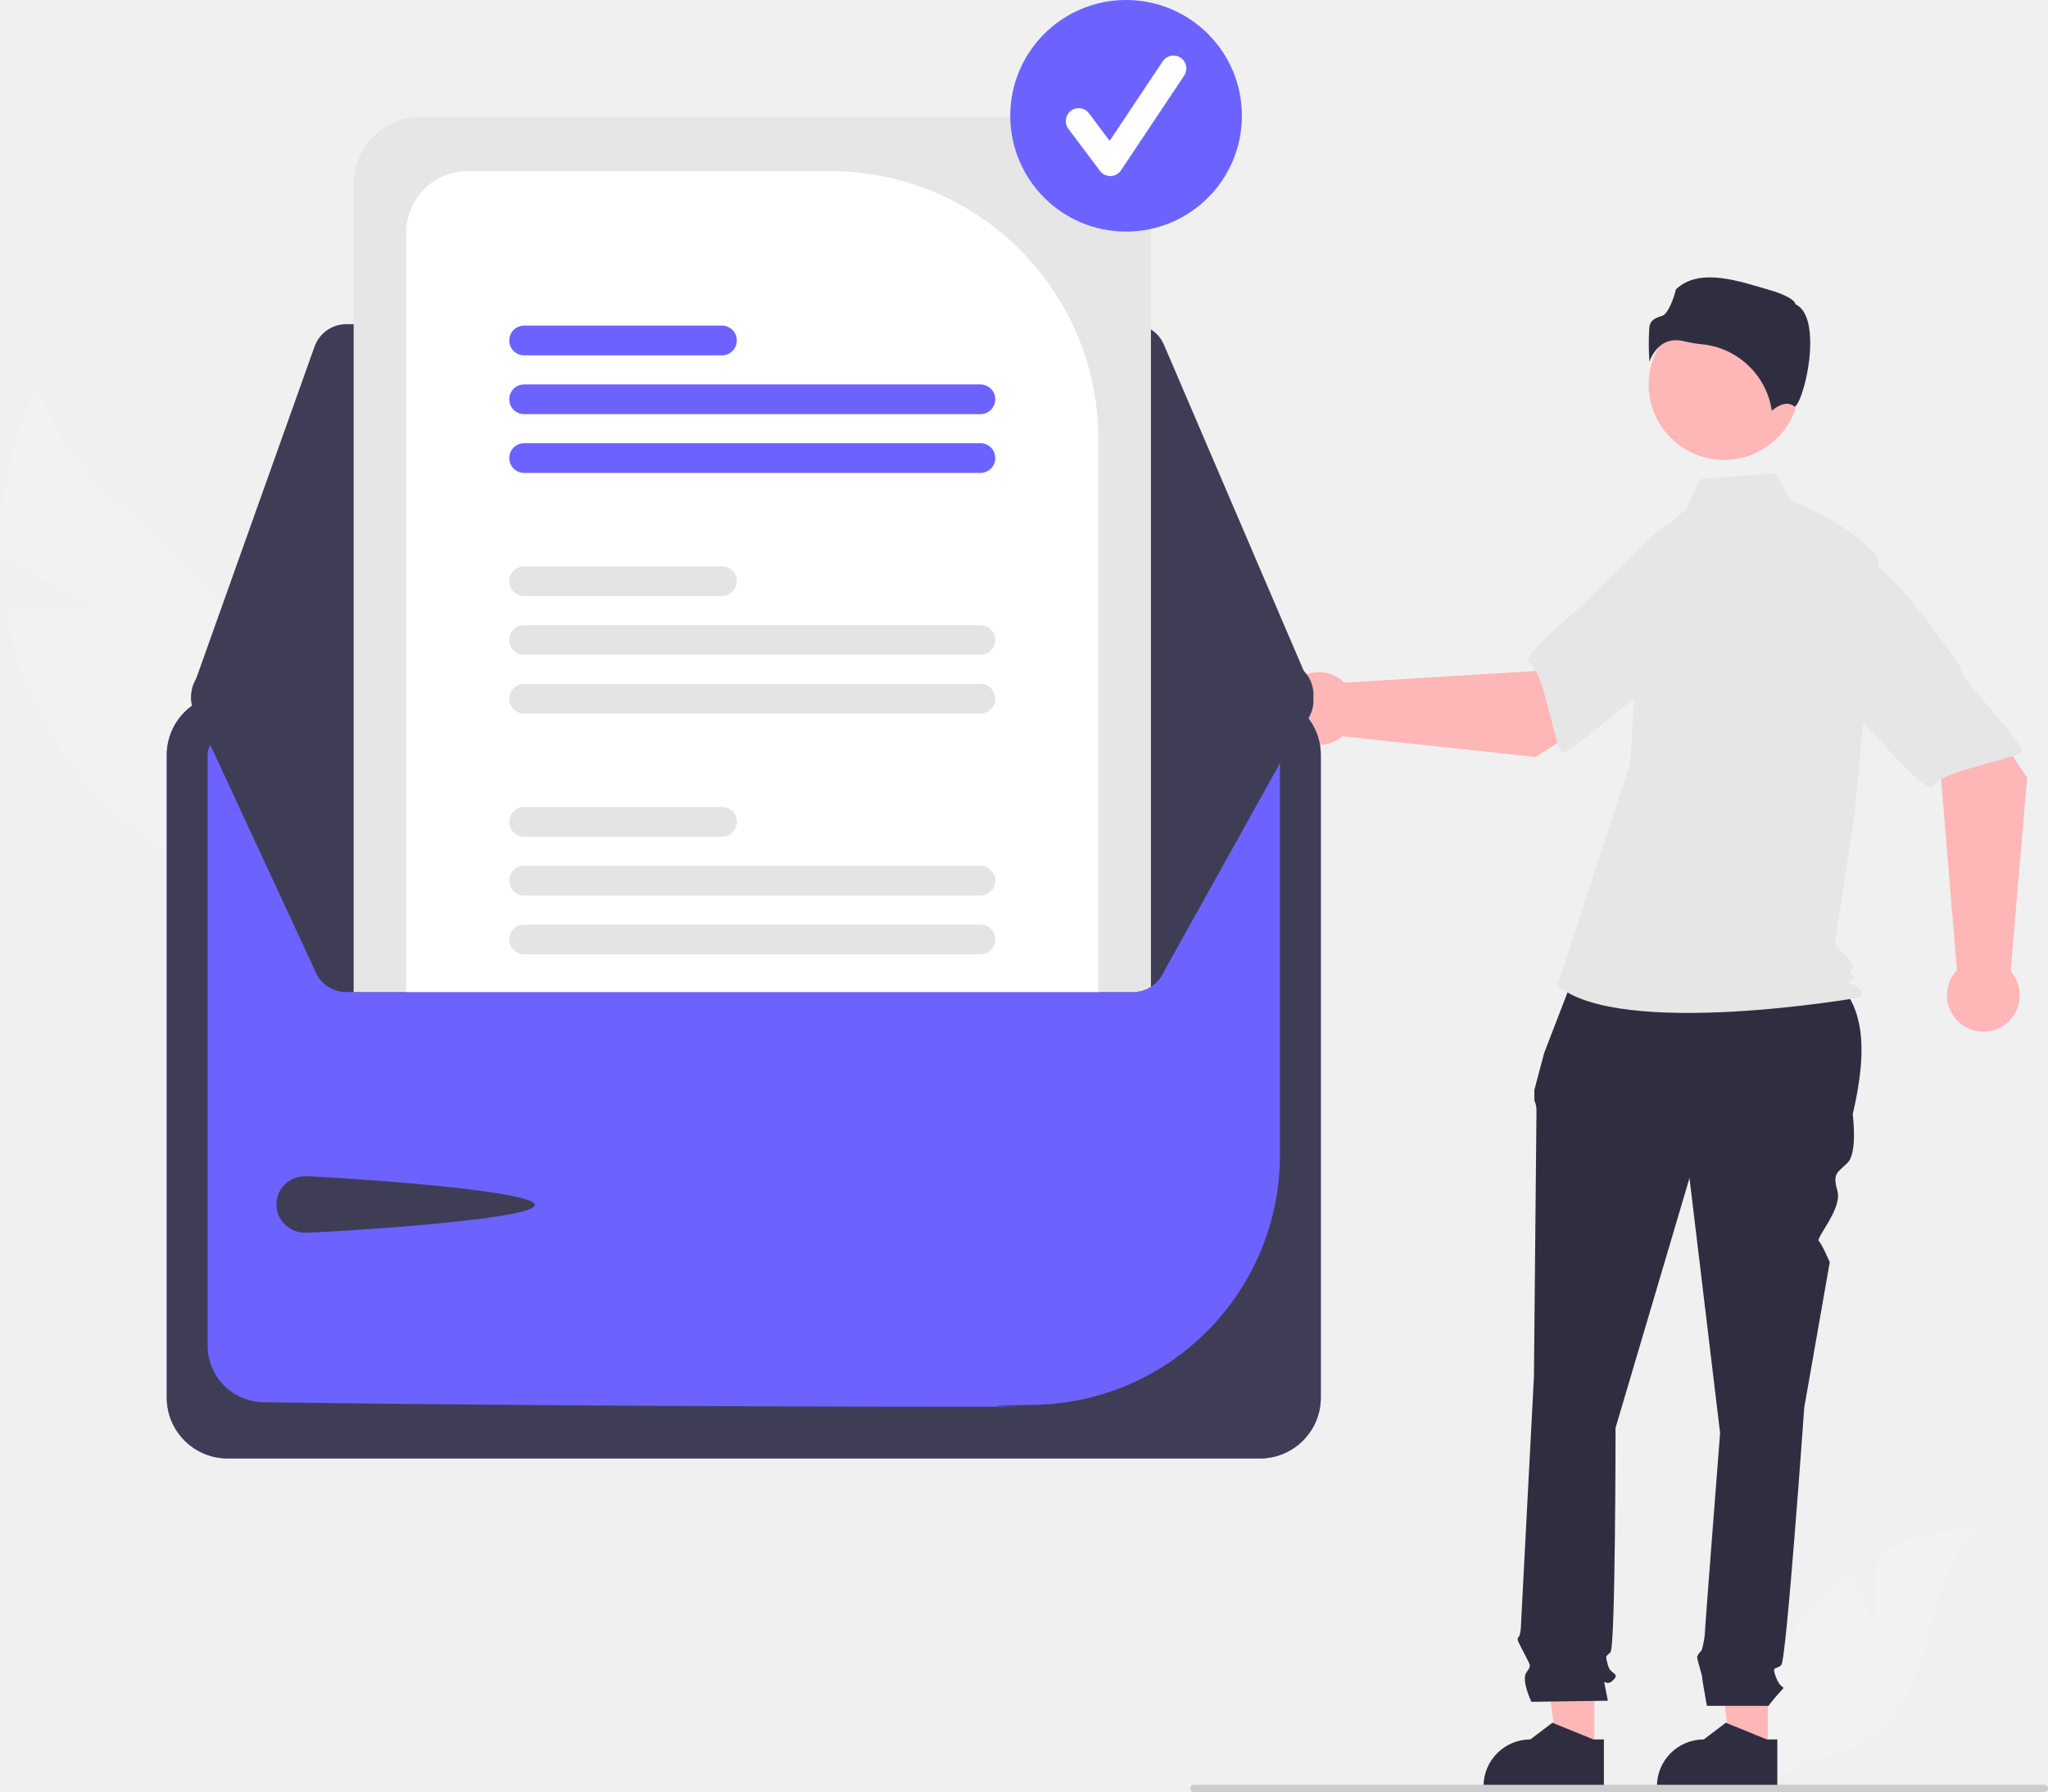
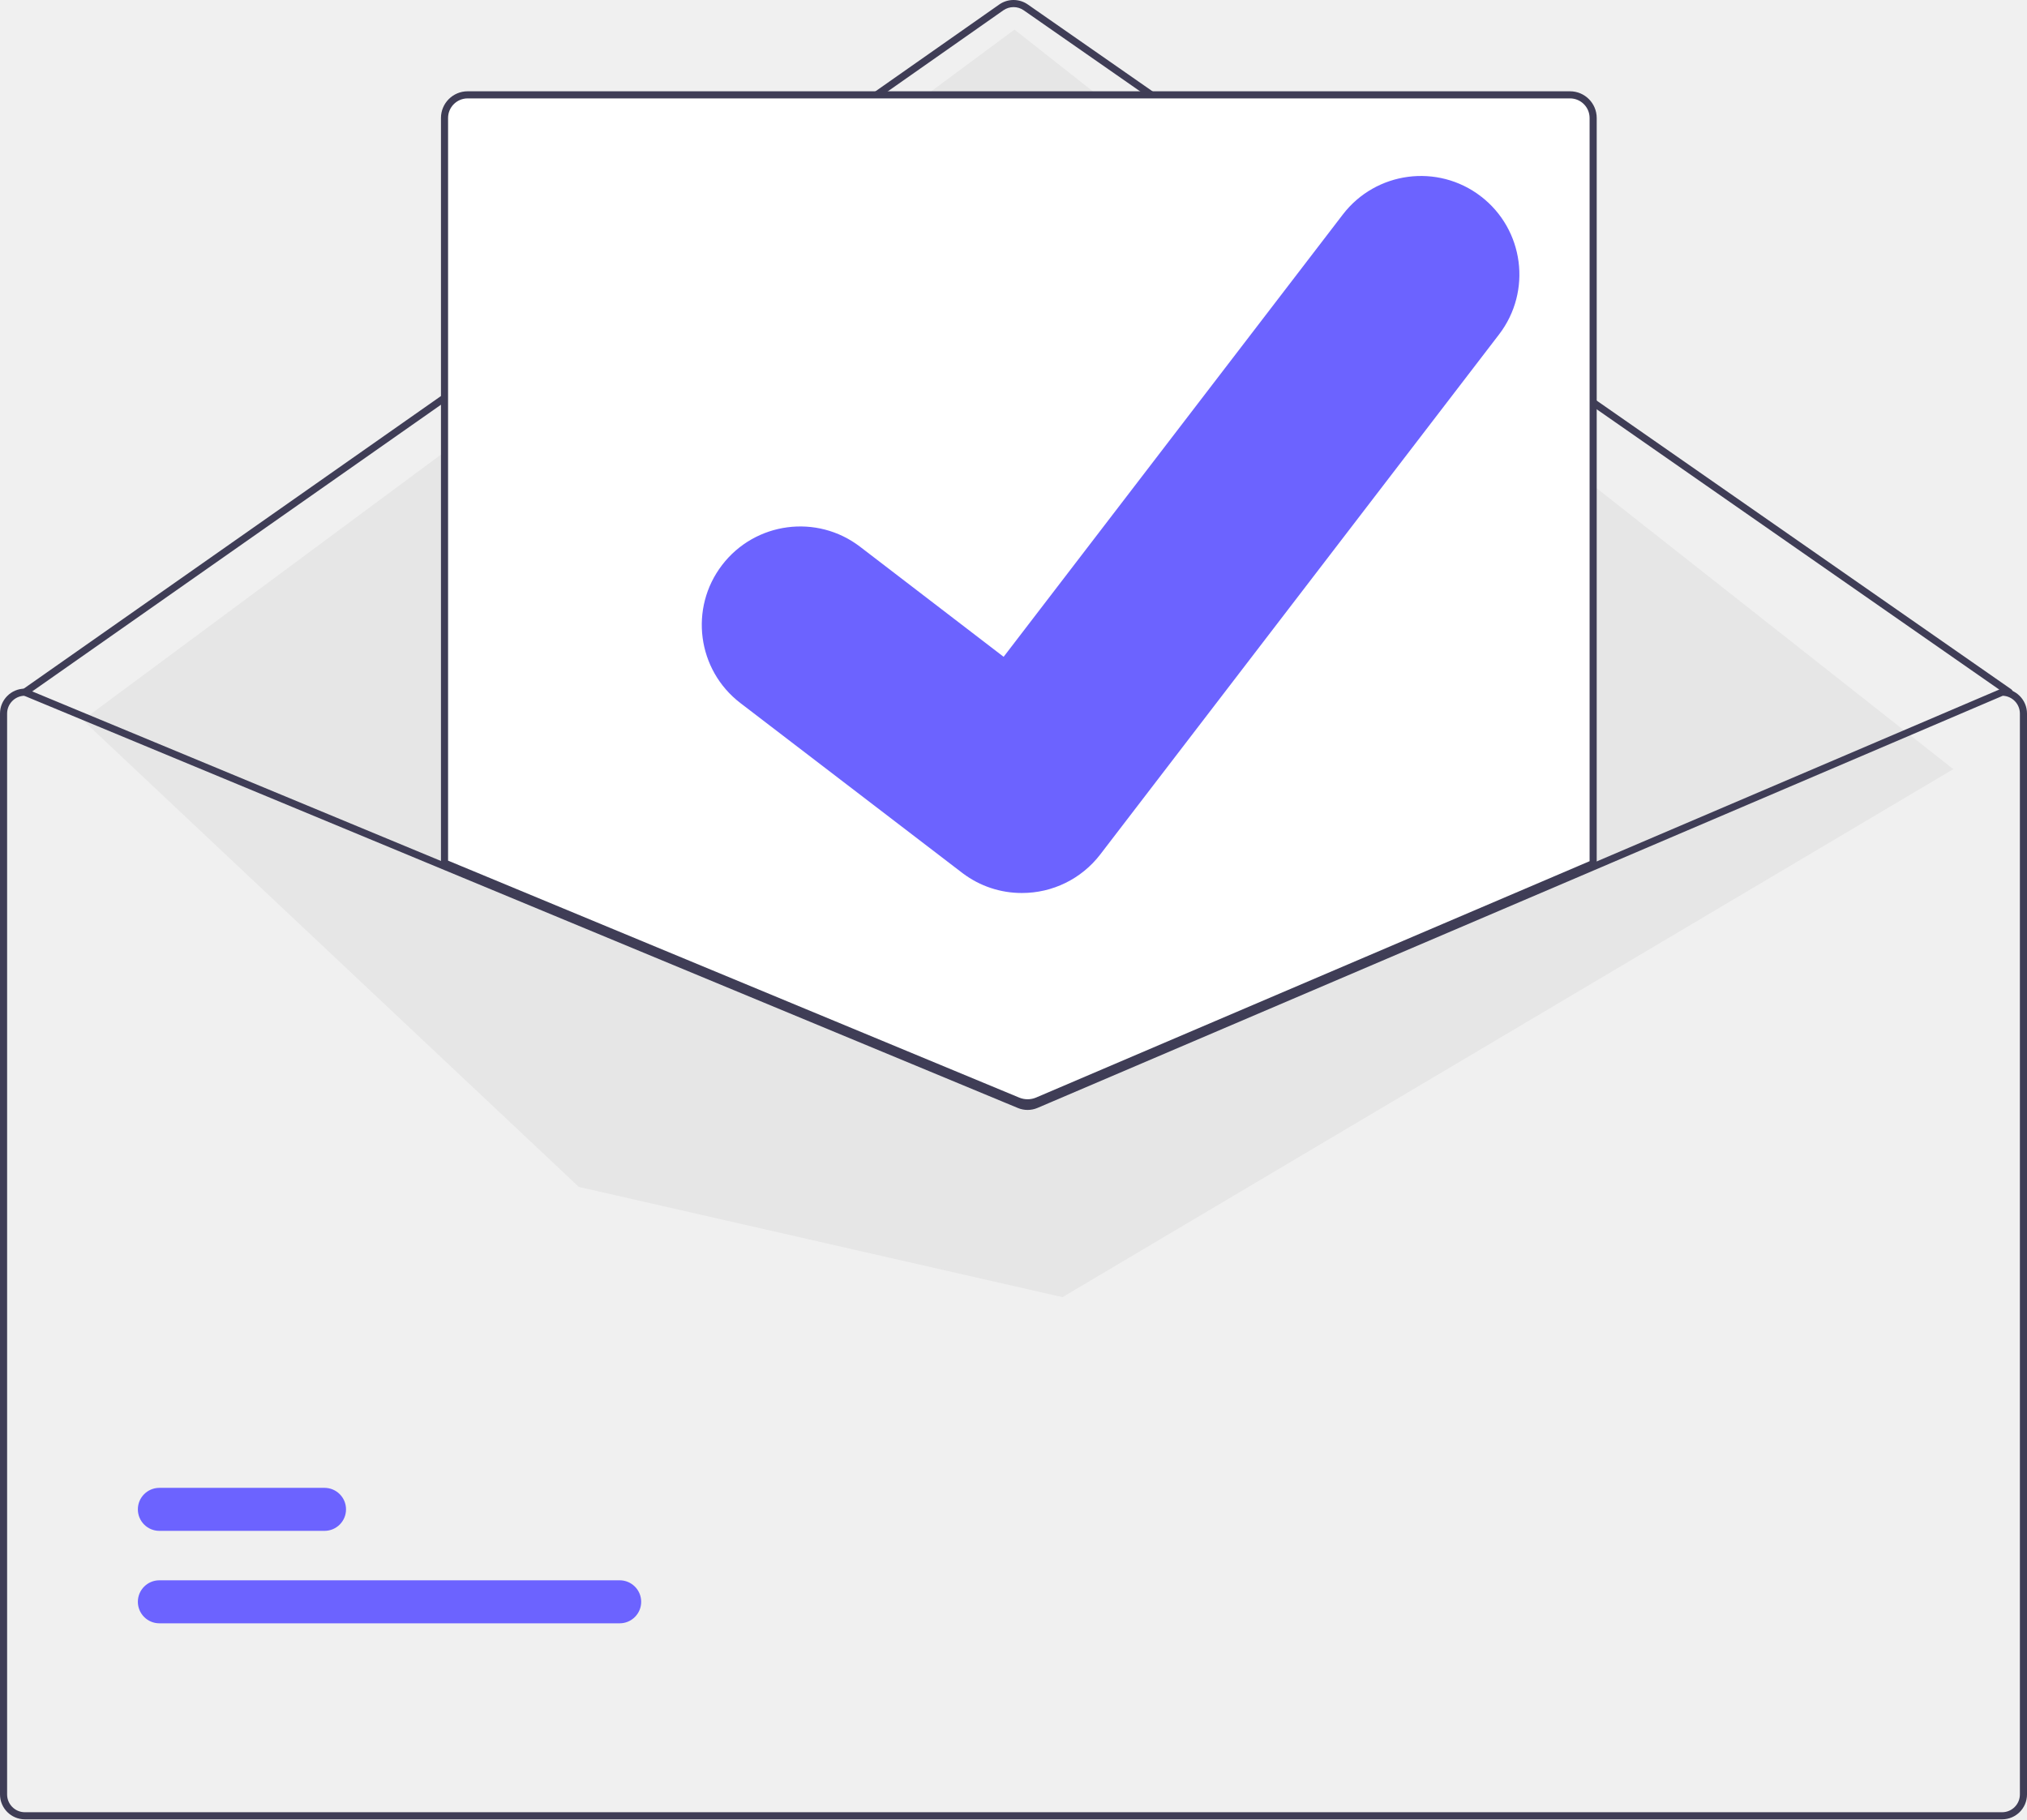
- <svg xmlns="http://www.w3.org/2000/svg" data-name="Layer 1" width="674.818" height="590.599" viewBox="0 0 674.818 590.599">
-   <path d="M295.152,355.959l-32.538-18.327a120.491,120.491,0,0,1,12.684-56.569c7.502,34.049,46.981,50.248,65.197,79.977a72.476,72.476,0,0,1,5.884,62.544l2.14,26.399a121.447,121.447,0,0,1-76.249-67.278,117.31,117.31,0,0,1-8.138-28.282C279.302,356.037,295.152,355.959,295.152,355.959Z" transform="translate(-262.5909 -154.7007)" fill="#f2f2f2" />
-   <path d="M880.078,689.371l.998-22.434a72.455,72.455,0,0,1,33.796-8.555c-16.231,13.27-14.203,38.851-25.208,56.697a43.582,43.582,0,0,1-31.959,20.14l-13.583,8.316A73.03,73.03,0,0,1,859.514,684.356a70.543,70.543,0,0,1,12.964-12.046C875.732,680.888,880.078,689.371,880.078,689.371Z" transform="translate(-262.5909 -154.7007)" fill="#f2f2f2" />
-   <polygon points="582.489 577.289 570.189 577.288 564.338 529.848 582.491 529.849 582.489 577.289" fill="#ffb6b6" />
-   <path d="M848.216,743.912l-39.658-.001v-.502a15.437,15.437,0,0,1,15.436-15.436h.001l7.244-5.496,13.516,5.497,3.462 0Z" transform="translate(-262.5909 -154.7007)" fill="#2f2e41" />
-   <polygon points="525.348 577.289 513.049 577.288 507.198 529.848 525.351 529.849 525.348 577.289" fill="#ffb6b6" />
-   <path d="M791.076,743.912l-39.658-.001v-.502a15.437,15.437,0,0,1,15.436-15.436h.001l7.244-5.496,13.516,5.497,3.462 0Z" transform="translate(-262.5909 -154.7007)" fill="#2f2e41" />
-   <path d="M782.615,472.631l80,2c15.194,8.252,15.424,26.114,10.446,47.32,0,0,1.681,12.604-1.681,15.966s-5.042,3.361-3.361,9.243-7.199,15.489-6.12,16.568,3.599,6.961,3.599,6.961l-8.403,47.897s-5.882,83.19-7.563,84.87-3.361,0-1.681,4.201,3.361,2.521,1.681,4.201a61.888,61.888,0,0,0-4.201,5.042h-20.316s-1.532-8.403-1.532-9.243-1.681-5.882-1.681-6.722,1.485-2.326,1.485-2.326a27.645,27.645,0,0,0,1.035-5.237c0-1.681,5.042-66.384,5.042-66.384l-10.084-84.03-24.369,82.349s0,72.266-1.681,73.946-1.681.84-.84,4.201,4.201,2.521,1.681,5.042-3.361-1.681-2.521,2.521l.84,4.202-25.209.361s-3.361-7.083-1.681-9.604,1.58-1.833-.471-5.958-2.891-4.966-2.05-5.806.84-5.31.84-5.31l4.201-80.401s.84-84.87.84-87.391a8.382,8.382,0,0,0-.698-3.78v-3.422l3.219-12.125Z" transform="translate(-262.5909 -154.7007)" fill="#2f2e41" />
-   <circle cx="568.082" cy="126.726" r="24.856" fill="#ffb6b6" />
-   <path d="M818.244,322.712c-5.355,3.184-8.558,9.033-10.397,14.985a142.008,142.008,0,0,0-6.102,33.929l-1.942,34.475-24.055,73.408c20.847,17.64,99.209,4.009,99.209,4.009s2.405-.802,0-3.207-4.747-.274-2.342-2.68.747.274-.055-2.131,0-.802.802-1.604-6.207-8.018-6.207-8.018L873.57,423.741l8.018-84.993c-9.622-12.027-28.973-19.117-28.973-19.117l-5-9-25,2Z" transform="translate(-262.5909 -154.7007)" fill="#e6e6e6" />
-   <path d="M814.835,266.839a11.746,11.746,0,0,1,2.85.374,40.565,40.565,0,0,0,5.579.936,25.852,25.852,0,0,1,23.148,21.928c1.444-1.259,4.731-3.576,7.425-1.423h0c.041.034.065.052.16.007,1.789-.849,4.965-11.295,5.061-20.493.051-4.882-.718-11.116-4.666-13.09l-.208-.104-.055-.226c-.264-1.098-3.211-2.973-8.333-4.432-9.309-2.651-23.184-7.816-30.998-.215-.591,2.562-2.515,8.046-4.458,8.668-2.152.688-4.01,1.282-4.303,3.921a80.91,80.91,0,0,0,.053,11.279,11.519,11.519,0,0,1,4.092-5.749A8.111,8.111,0,0,1,814.835,266.839Z" transform="translate(-262.5909 -154.7007)" fill="#2f2e41" />
-   <path d="M768.57,404.182l40.603-26.003-20.451-27.185-20.194,24.84-62.919,3.859a11.991,11.991,0,1,0-.671,17.671Z" transform="translate(-262.5909 -154.7007)" fill="#ffb6b6" />
-   <path d="M846.858,341.883c2.357,14.262-42.146,41.495-42.146,41.495-.001-3.347-26.562,21.923-27.761,19.147-3.407-7.89-5.803-26.579-10.564-29.57-2.723-1.711,16.399-17.781,16.399-17.781s10.01-10.084,23.145-22.803a30.644,30.644,0,0,1,28.382-8.296S844.502,327.622,846.858,341.883Z" transform="translate(-262.5909 -154.7007)" fill="#e6e6e6" />
-   <path d="M930.548,411.008l-26.857-40.043-26.746,21.022,25.262,19.663,5.19,62.823a11.991,11.991,0,1,0,17.681.297Z" transform="translate(-262.5909 -154.7007)" fill="#ffb6b6" />
-   <path d="M866.605,334.056c14.209-2.658,42.378,41.258,42.378,41.258-3.347.072,22.481,26.092,19.731,27.349-7.816,3.574-26.45,6.365-29.34,11.188-1.653,2.759-18.124-16.019-18.124-16.019s-10.294-9.794-23.288-22.657a30.644,30.644,0,0,1-8.895-28.2S852.397,336.714,866.605,334.056Z" transform="translate(-262.5909 -154.7007)" fill="#e6e6e6" />
-   <path d="M937.409,744.109a1.186,1.186,0,0,1-1.19,1.19h-280.29a1.19,1.19,0,1,1,0-2.38h280.29A1.187,1.187,0,0,1,937.409,744.109Z" transform="translate(-262.5909 -154.7007)" fill="#ccc" />
-   <path d="M677.753,383.493H337.583a20.068,20.068,0,0,0-20.046,20.046V615.327a20.069,20.069,0,0,0,20.046,20.046H677.752a20.069,20.069,0,0,0,20.046-20.046V403.539A20.068,20.068,0,0,0,677.753,383.493Z" transform="translate(-262.5909 -154.7007)" fill="#6c63ff" />
-   <path d="M677.753,383.493H337.583a20.068,20.068,0,0,0-20.046,20.046V615.327a20.069,20.069,0,0,0,20.046,20.046H677.752a20.069,20.069,0,0,0,20.046-20.046V403.539A20.068,20.068,0,0,0,677.753,383.493Zm6.578,152.13A82.406,82.406,0,0,1,603.313,617.707c-34.516.449,19.098.625-22.532.625-95.193,0-194.452-.91-231.487-1.499A18.675,18.675,0,0,1,331.004,598.233V403.554a6.601,6.601,0,0,1,6.577-6.593H677.739a6.6,6.6,0,0,1,6.592,6.576Z" transform="translate(-262.5909 -154.7007)" fill="#3f3d56" />
-   <path d="M635.878,261.538H376.704a11.139,11.139,0,0,0-10.471,7.384l-40.028,112.3a11.117,11.117,0,0,0,10.455,14.849l347.595.617h.015a11.116,11.116,0,0,0,10.217-15.495l-.606.259.606-.259-48.393-112.917A11.103,11.103,0,0,0,635.878,261.538Z" transform="translate(-262.5909 -154.7007)" fill="#3f3d56" />
-   <path d="M695.389,383.631a11.146,11.146,0,0,1-.9,4.38l-48.39,86.92a11.147,11.147,0,0,1-10.22,6.73h-259.17a11.147,11.147,0,0,1-10.48-7.38l-40.02-86.3a11.109,11.109,0,0,1,6.74-14.2,10.937,10.937,0,0,1,3.71-.65l42.46-.08,17.33-.03,228.04-.4,17.34-.03,42.43-.08h.01A11.122,11.122,0,0,1,695.389,383.631Z" transform="translate(-262.5909 -154.7007)" fill="#3f3d56" />
-   <path d="M363.084,542.358c5.139,0,75.714,4.313,75.714,9.453s-70.575,9.159-75.714,9.159a9.306,9.306,0,1,1,0-18.611Z" transform="translate(-262.5909 -154.7007)" fill="#3f3d56" />
-   <path d="M619.739,193.221h-218.53a22.116,22.116,0,0,0-22.09,22.09v266.35h256.76a10.977,10.977,0,0,0,5.95-1.73v-264.62A22.116,22.116,0,0,0,619.739,193.221Z" transform="translate(-262.5909 -154.7007)" fill="#e6e6e6" />
-   <path d="M536.329,211.131h-119.76a20.14,20.14,0,0,0-20.12,20.11v250.42h228.04v-182.37A88.262,88.262,0,0,0,536.329,211.131Z" transform="translate(-262.5909 -154.7007)" fill="#fff" />
-   <path d="M585.639,459.421h-150.34a4.9,4.9,0,1,0,0,9.8h150.34a4.9,4.9,0,1,0,0-9.8Z" transform="translate(-262.5909 -154.7007)" fill="#e4e4e4" />
-   <path d="M585.639,440.041h-150.34a4.905,4.905,0,0,0,0,9.81h150.34a4.905,4.905,0,1,0,0-9.81Z" transform="translate(-262.5909 -154.7007)" fill="#e4e4e4" />
-   <path d="M500.468,420.671h-65.17a4.9,4.9,0,1,0,0,9.8h65.17a4.9,4.9,0,1,0,0-9.8Z" transform="translate(-262.5909 -154.7007)" fill="#e4e4e4" />
-   <path d="M585.639,380.091h-150.34a4.905,4.905,0,0,0,0,9.81h150.34a4.905,4.905,0,1,0,0-9.81Z" transform="translate(-262.5909 -154.7007)" fill="#e4e4e4" />
-   <path d="M585.639,360.721h-150.34a4.9,4.9,0,1,0,0,9.8h150.34a4.9,4.9,0,1,0,0-9.8Z" transform="translate(-262.5909 -154.7007)" fill="#e4e4e4" />
-   <path d="M500.468,341.341h-65.17a4.905,4.905,0,0,0,0,9.81h65.17a4.905,4.905,0,1,0,0-9.81Z" transform="translate(-262.5909 -154.7007)" fill="#e4e4e4" />
-   <path d="M585.639,300.761h-150.34a4.905,4.905,0,0,0,0,9.81h150.34a4.905,4.905,0,1,0,0-9.81Z" transform="translate(-262.5909 -154.7007)" fill="#6c63ff" />
-   <path d="M585.639,281.391h-150.34a4.905,4.905,0,0,0,0,9.81h150.34a4.905,4.905,0,1,0,0-9.81Z" transform="translate(-262.5909 -154.7007)" fill="#6c63ff" />
-   <path d="M500.468,262.011h-65.17a4.905,4.905,0,0,0,0,9.81h65.17a4.905,4.905,0,1,0,0-9.81Z" transform="translate(-262.5909 -154.7007)" fill="#6c63ff" />
-   <circle cx="371.045" cy="38.163" r="38.163" fill="#6c63ff" />
-   <path d="M628.429,212.725a4.244,4.244,0,0,1-3.396-1.698l-10.411-13.882a4.245,4.245,0,1,1,6.792-5.094l6.811,9.081,17.494-26.241a4.245,4.245,0,1,1,7.064,4.71L631.962,210.835a4.247,4.247,0,0,1-3.414,1.889C628.508,212.725,628.469,212.725,628.429,212.725Z" transform="translate(-262.5909 -154.7007)" fill="#fff" />
+ <svg xmlns="http://www.w3.org/2000/svg" data-name="Layer 1" width="570" height="511.675" viewBox="0 0 570 511.675">
+   <path d="M879.999,389.837a.997.997,0,0,1-.571-.179L602.87,197.055a5.015,5.015,0,0,0-5.729.01L322.574,389.656a1,1,0,0,1-1.149-1.638l274.567-192.592a7.022,7.022,0,0,1,8.02-.013l276.559,192.603a1,1,0,0,1-.572,1.821Z" transform="translate(-315 -194.1626)" fill="#3f3d56" />
+   <polygon points="23.264 202.502 285.276 8.319 549.276 216.319 298.776 364.819 162.776 333.819 23.264 202.502" fill="#e6e6e6" />
+   <path d="M489.256,650.704H359.815a6.047,6.047,0,1,1,0-12.095H489.256a6.047,6.047,0,1,1,0,12.095Z" transform="translate(-315 -194.1626)" fill="#6c63ff" />
+   <path d="M406.256,624.704H359.815a6.047,6.047,0,1,1,0-12.095h46.44a6.047,6.047,0,1,1,0,12.095Z" transform="translate(-315 -194.1626)" fill="#6c63ff" />
+   <path d="M603.96,504.822a7.564,7.564,0,0,1-2.869-.562L439.5,437.211v-209.874a7.008,7.008,0,0,1,7-7h310a7.008,7.008,0,0,1,7,7v210.02l-.304.13L606.916,504.227A7.616,7.616,0,0,1,603.96,504.822Z" transform="translate(-315 -194.1626)" fill="#fff" />
+   <path d="M603.96,505.322a8.072,8.072,0,0,1-3.06-.599L439,437.545v-210.208a7.509,7.509,0,0,1,7.5-7.5h310a7.509,7.509,0,0,1,7.5,7.5V437.688l-156.888,66.999A8.11,8.11,0,0,1,603.96,505.322Zm-162.96-69.112,160.663,66.665a6.118,6.118,0,0,0,4.668-.028l155.669-66.479V227.337a5.507,5.507,0,0,0-5.5-5.5h-310a5.507,5.507,0,0,0-5.5,5.5Z" transform="translate(-315 -194.1626)" fill="#3f3d56" />
+   <path d="M878,387.837h-.2L763,436.857l-157.07,67.07a5.066,5.066,0,0,1-3.88.02L440,436.717l-117.62-48.8-.18-.08H322a7.008,7.008,0,0,0-7,7v304a7.008,7.008,0,0,0,7,7H878a7.008,7.008,0,0,0,7-7v-304A7.008,7.008,0,0,0,878,387.837Zm5,311a5.002,5.002,0,0,1-5,5H322a5.002,5.002,0,0,1-5-5v-304a5.011,5.011,0,0,1,4.81-5L440,438.877l161.28,66.92a7.121,7.121,0,0,0,5.44-.03L763,439.027l115.2-49.19a5.016,5.016,0,0,1,4.8,5Z" transform="translate(-315 -194.1626)" fill="#3f3d56" />
+   <path d="M602.345,445.31a27.499,27.499,0,0,1-16.546-5.496l-.296-.222-62.311-47.708a27.683,27.683,0,1,1,33.674-43.949l40.36,30.948,95.378-124.387a27.682,27.682,0,0,1,38.813-5.124l-.593.805.608-.793a27.714,27.714,0,0,1,5.124,38.813L624.369,434.506A27.694,27.694,0,0,1,602.345,445.31Z" transform="translate(-315 -194.1626)" fill="#6c63ff" />
</svg>
